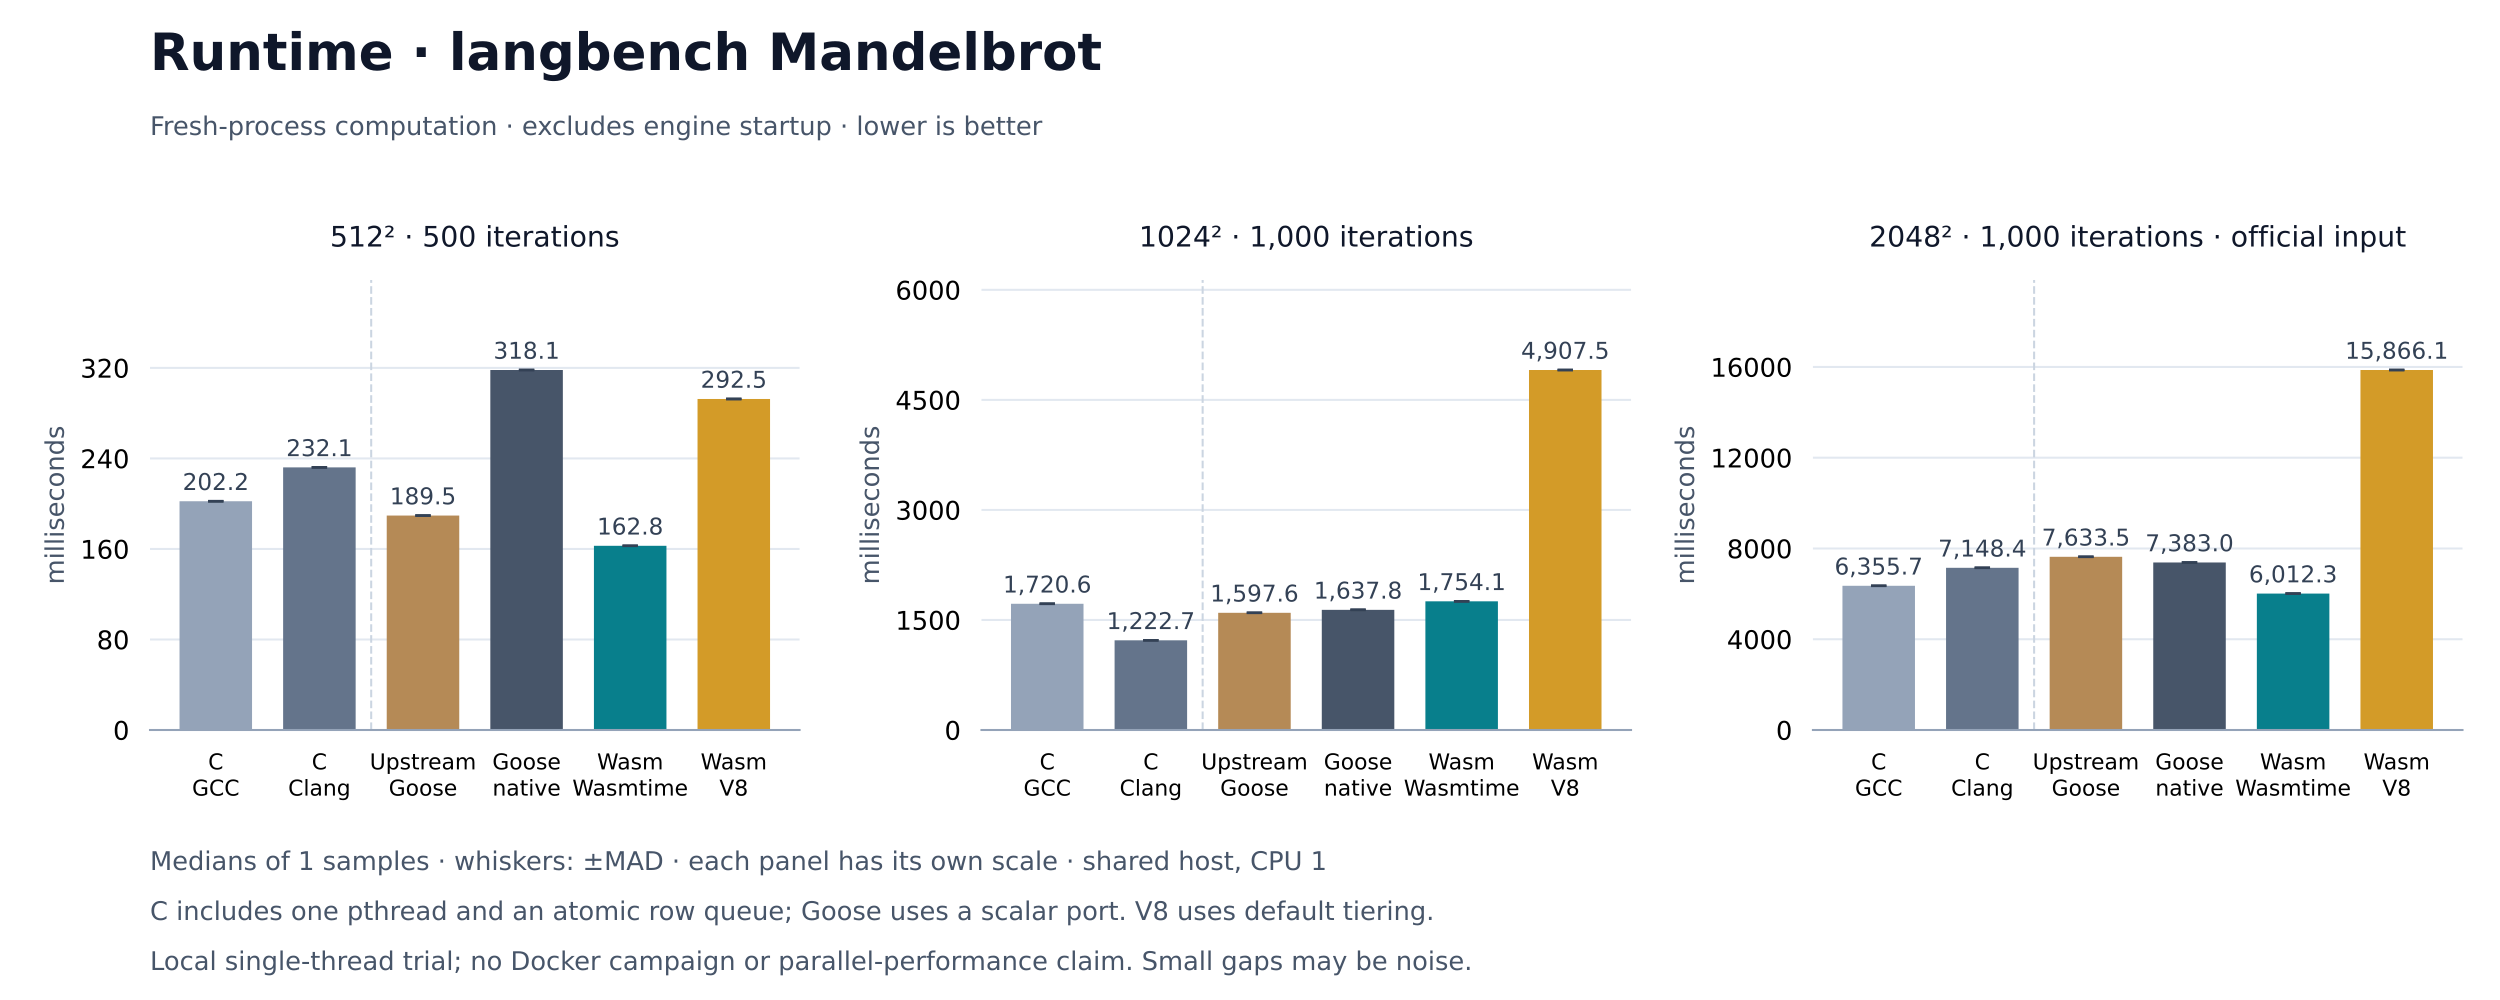
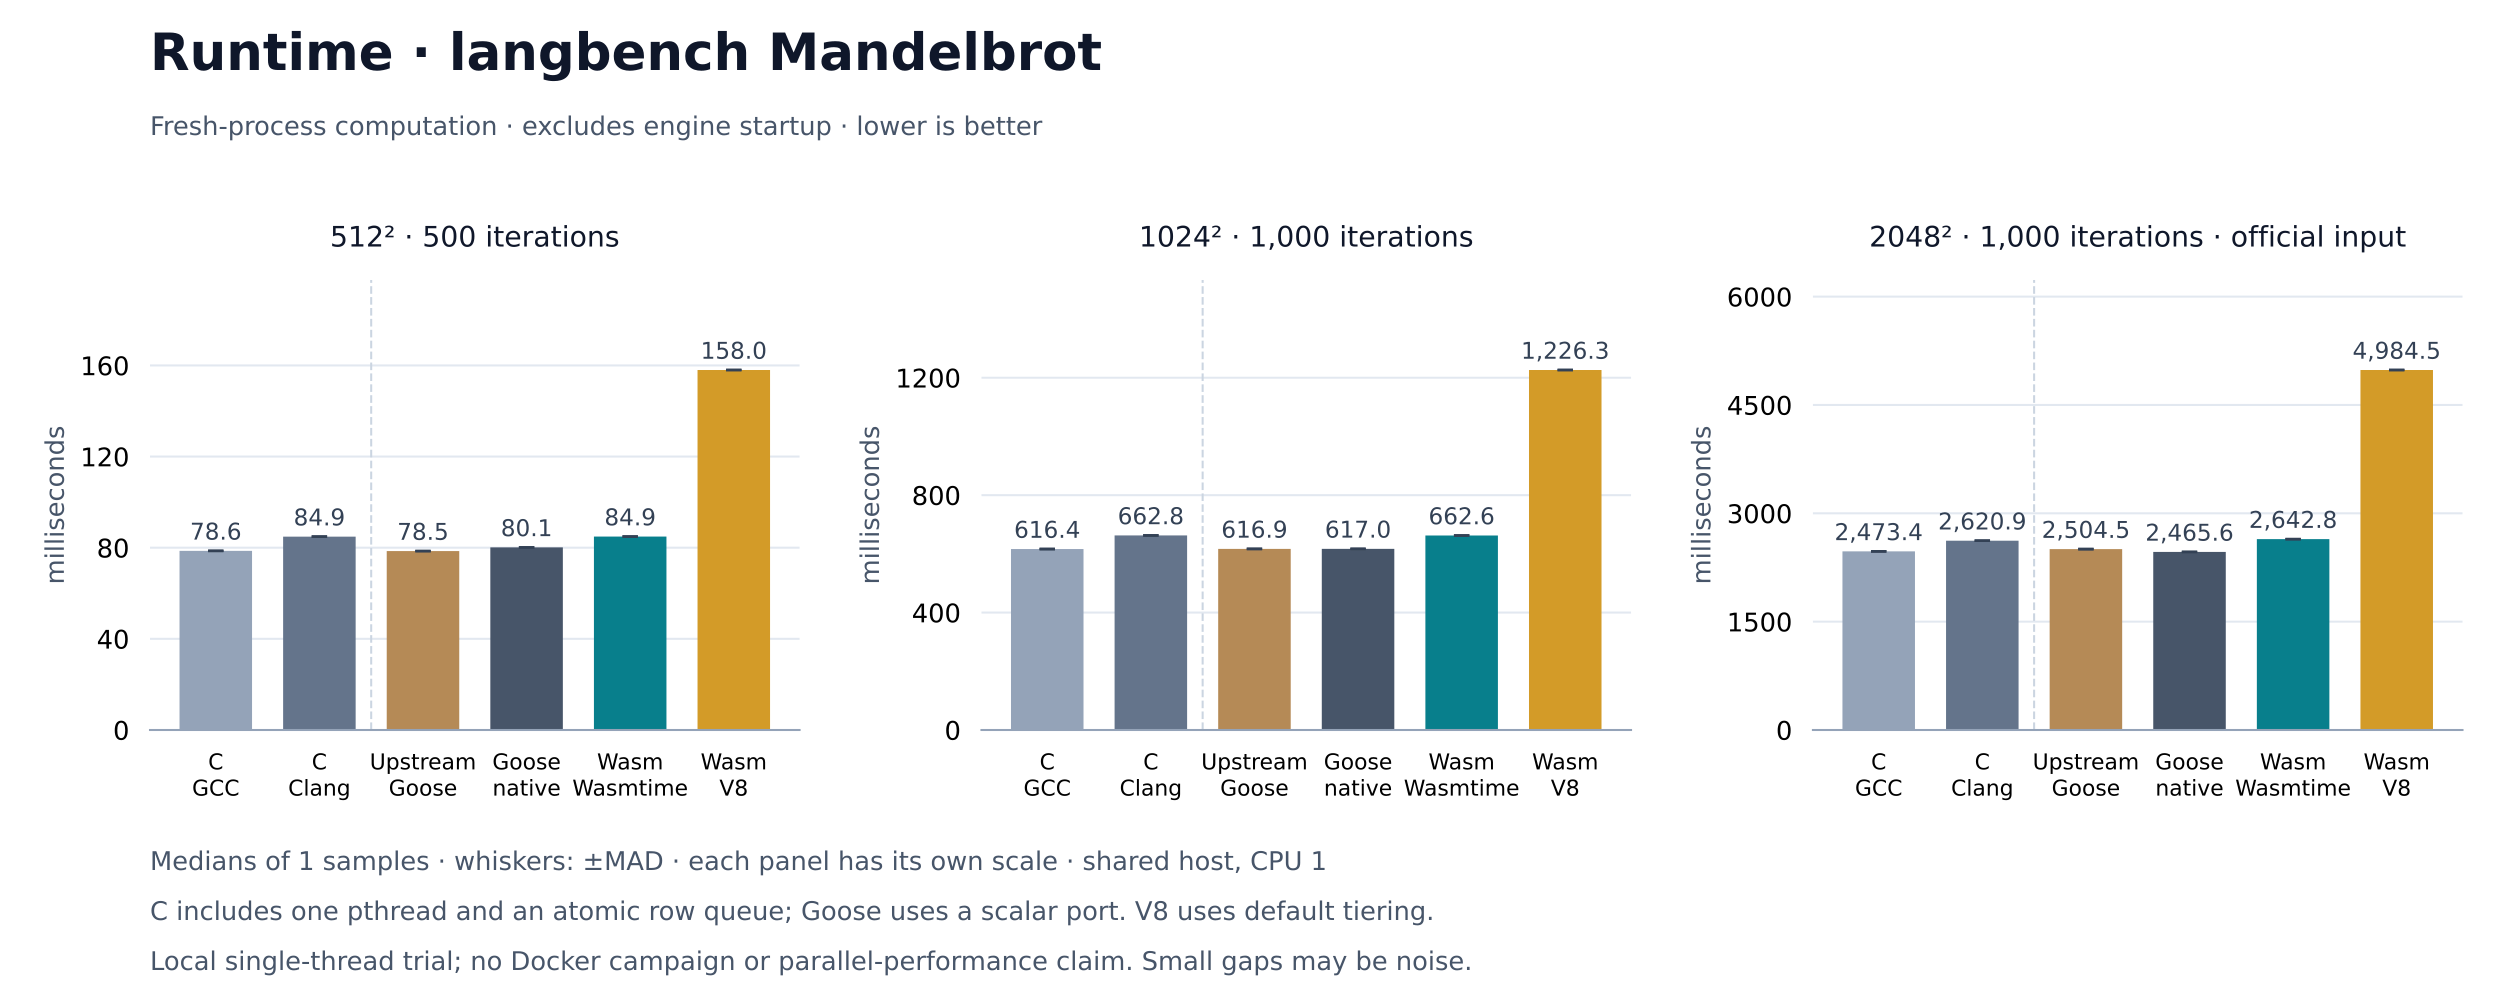
<svg xmlns="http://www.w3.org/2000/svg" xmlns:xlink="http://www.w3.org/1999/xlink" width="972pt" height="388.8pt" viewBox="0 0 972 388.8" version="1.1">
  <defs>
    <style type="text/css">*{stroke-linejoin: round; stroke-linecap: butt}</style>
  </defs>
  <g id="figure_1">
    <g id="patch_1">
      <path d="M 0 388.8 L 972 388.8 L 972 0 L 0 0 z " style="fill: #ffffff" />
    </g>
    <g id="axes_1">
      <g id="patch_2">
        <path d="M 58.32 283.824 L 310.876 283.824 L 310.876 108.864 L 58.32 108.864 z " style="fill: #ffffff" />
      </g>
      <g id="matplotlib.axis_1">
        <g id="xtick_1">
          <g id="line2d_1" />
          <g id="text_1">
            <text style="font-size: 8.5px; font-family: 'DejaVu Sans'" transform="translate(80.93016 299.1328)">C</text>
            <text style="font-size: 8.5px; font-family: 'DejaVu Sans'" transform="translate(74.66938 309.3345)">GCC</text>
          </g>
        </g>
        <g id="xtick_2">
          <g id="line2d_2" />
          <g id="text_2">
            <text style="font-size: 8.5px; font-family: 'DejaVu Sans'" transform="translate(121.2103 299.1328)">C</text>
            <text style="font-size: 8.5px; font-family: 'DejaVu Sans'" transform="translate(112.0336 309.3352)">Clang</text>
          </g>
        </g>
        <g id="xtick_3">
          <g id="line2d_3" />
          <g id="text_3">
            <text style="font-size: 8.5px; font-family: 'DejaVu Sans'" transform="translate(143.7566 299.1328)">Upstream</text>
            <text style="font-size: 8.5px; font-family: 'DejaVu Sans'" transform="translate(151.135 309.3345)">Goose</text>
          </g>
        </g>
        <g id="xtick_4">
          <g id="line2d_4" />
          <g id="text_4">
            <text style="font-size: 8.5px; font-family: 'DejaVu Sans'" transform="translate(191.4151 299.1328)">Goose</text>
            <text style="font-size: 8.5px; font-family: 'DejaVu Sans'" transform="translate(191.4629 309.3352)">native</text>
          </g>
        </g>
        <g id="xtick_5">
          <g id="line2d_5" />
          <g id="text_5">
            <text style="font-size: 8.5px; font-family: 'DejaVu Sans'" transform="translate(232.1294 299.1328)">Wasm</text>
            <text style="font-size: 8.5px; font-family: 'DejaVu Sans'" transform="translate(222.5278 309.3352)">Wasmtime</text>
          </g>
        </g>
        <g id="xtick_6">
          <g id="line2d_6" />
          <g id="text_6">
            <text style="font-size: 8.5px; font-family: 'DejaVu Sans'" transform="translate(272.4095 299.1328)">Wasm</text>
            <text style="font-size: 8.5px; font-family: 'DejaVu Sans'" transform="translate(279.687 309.3345)">V8</text>
          </g>
        </g>
      </g>
      <g id="matplotlib.axis_2">
        <g id="ytick_1">
          <g id="line2d_7">
            <path d="M 58.32 283.824 L 310.876 283.824 " clip-path="url(#peeb7ffb147)" style="fill: none; stroke: #e2e8f0; stroke-width: 0.8; stroke-linecap: square" />
          </g>
          <g id="line2d_8" />
          <g id="text_7">
            <text style="font-size: 10px; font-family: 'DejaVu Sans'; text-anchor: end" x="50.32" y="287.623" transform="rotate(-0 50.32 287.6228)">0</text>
          </g>
        </g>
        <g id="ytick_2">
          <g id="line2d_9">
-             <path d="M 58.32 248.627 L 310.876 248.627 " clip-path="url(#peeb7ffb147)" style="fill: none; stroke: #e2e8f0; stroke-width: 0.8; stroke-linecap: square" />
+             <path d="M 58.32 248.388 L 310.876 248.388 " clip-path="url(#peeb7ffb147)" style="fill: none; stroke: #e2e8f0; stroke-width: 0.8; stroke-linecap: square" />
          </g>
          <g id="line2d_10" />
          <g id="text_8">
-             <text style="font-size: 10px; font-family: 'DejaVu Sans'; text-anchor: end" x="50.32" y="252.426" transform="rotate(-0 50.32 252.4258)">80</text>
+             <text style="font-size: 10px; font-family: 'DejaVu Sans'; text-anchor: end" x="50.32" y="252.187" transform="rotate(-0 50.32 252.1868)">40</text>
          </g>
        </g>
        <g id="ytick_3">
          <g id="line2d_11">
-             <path d="M 58.32 213.43 L 310.876 213.43 " clip-path="url(#peeb7ffb147)" style="fill: none; stroke: #e2e8f0; stroke-width: 0.8; stroke-linecap: square" />
+             <path d="M 58.32 212.952 L 310.876 212.952 " clip-path="url(#peeb7ffb147)" style="fill: none; stroke: #e2e8f0; stroke-width: 0.8; stroke-linecap: square" />
          </g>
          <g id="line2d_12" />
          <g id="text_9">
-             <text style="font-size: 10px; font-family: 'DejaVu Sans'; text-anchor: end" x="50.32" y="217.229" transform="rotate(-0 50.32 217.2288)">160</text>
+             <text style="font-size: 10px; font-family: 'DejaVu Sans'; text-anchor: end" x="50.32" y="216.751" transform="rotate(-0 50.32 216.7508)">80</text>
          </g>
        </g>
        <g id="ytick_4">
          <g id="line2d_13">
-             <path d="M 58.32 178.233 L 310.876 178.233 " clip-path="url(#peeb7ffb147)" style="fill: none; stroke: #e2e8f0; stroke-width: 0.8; stroke-linecap: square" />
+             <path d="M 58.32 177.516 L 310.876 177.516 " clip-path="url(#peeb7ffb147)" style="fill: none; stroke: #e2e8f0; stroke-width: 0.8; stroke-linecap: square" />
          </g>
          <g id="line2d_14" />
          <g id="text_10">
-             <text style="font-size: 10px; font-family: 'DejaVu Sans'; text-anchor: end" x="50.32" y="182.032" transform="rotate(-0 50.32 182.0317)">240</text>
+             <text style="font-size: 10px; font-family: 'DejaVu Sans'; text-anchor: end" x="50.32" y="181.315" transform="rotate(-0 50.32 181.3148)">120</text>
          </g>
        </g>
        <g id="ytick_5">
          <g id="line2d_15">
-             <path d="M 58.32 143.036 L 310.876 143.036 " clip-path="url(#peeb7ffb147)" style="fill: none; stroke: #e2e8f0; stroke-width: 0.8; stroke-linecap: square" />
+             <path d="M 58.32 142.08 L 310.876 142.08 " clip-path="url(#peeb7ffb147)" style="fill: none; stroke: #e2e8f0; stroke-width: 0.8; stroke-linecap: square" />
          </g>
          <g id="line2d_16" />
          <g id="text_11">
-             <text style="font-size: 10px; font-family: 'DejaVu Sans'; text-anchor: end" x="50.32" y="146.835" transform="rotate(-0 50.32 146.8347)">320</text>
+             <text style="font-size: 10px; font-family: 'DejaVu Sans'; text-anchor: end" x="50.32" y="145.879" transform="rotate(-0 50.32 145.8788)">160</text>
          </g>
        </g>
        <g id="text_12">
          <text style="font-size: 10px; font-family: 'DejaVu Sans'; text-anchor: middle; fill: #475569" x="24.83" y="196.344" transform="rotate(-90 24.83016 196.344)">milliseconds</text>
        </g>
      </g>
      <g id="patch_3">
-         <path d="M 69.8 283.824 L 97.996 283.824 L 97.996 194.884 L 69.8 194.884 z " clip-path="url(#peeb7ffb147)" style="fill: #94a3b8" />
+         <path d="M 69.8 283.824 L 97.996 283.824 L 97.996 214.177 L 69.8 214.177 z " clip-path="url(#peeb7ffb147)" style="fill: #94a3b8" />
      </g>
      <g id="patch_4">
-         <path d="M 110.08 283.824 L 138.276 283.824 L 138.276 181.719 L 110.08 181.719 z " clip-path="url(#peeb7ffb147)" style="fill: #64748b" />
+         <path d="M 110.08 283.824 L 138.276 283.824 L 138.276 208.649 L 110.08 208.649 z " clip-path="url(#peeb7ffb147)" style="fill: #64748b" />
      </g>
      <g id="patch_5">
-         <path d="M 150.36 283.824 L 178.556 283.824 L 178.556 200.446 L 150.36 200.446 z " clip-path="url(#peeb7ffb147)" style="fill: #b58a56" />
+         <path d="M 150.36 283.824 L 178.556 283.824 L 178.556 214.256 L 150.36 214.256 z " clip-path="url(#peeb7ffb147)" style="fill: #b58a56" />
      </g>
      <g id="patch_6">
-         <path d="M 190.64 283.824 L 218.836 283.824 L 218.836 143.856 L 190.64 143.856 z " clip-path="url(#peeb7ffb147)" style="fill: #475569" />
+         <path d="M 190.64 283.824 L 218.836 283.824 L 218.836 212.824 L 190.64 212.824 z " clip-path="url(#peeb7ffb147)" style="fill: #475569" />
      </g>
      <g id="patch_7">
-         <path d="M 230.92 283.824 L 259.116 283.824 L 259.116 212.208 L 230.92 212.208 z " clip-path="url(#peeb7ffb147)" style="fill: #087f8c" />
+         <path d="M 230.92 283.824 L 259.116 283.824 L 259.116 208.617 L 230.92 208.617 z " clip-path="url(#peeb7ffb147)" style="fill: #087f8c" />
      </g>
      <g id="patch_8">
-         <path d="M 271.2 283.824 L 299.396 283.824 L 299.396 155.123 L 271.2 155.123 z " clip-path="url(#peeb7ffb147)" style="fill: #d39b28" />
+         <path d="M 271.2 283.824 L 299.396 283.824 L 299.396 143.856 L 271.2 143.856 z " clip-path="url(#peeb7ffb147)" style="fill: #d39b28" />
      </g>
      <g id="LineCollection_1">
-         <path d="M 83.898 194.884 L 83.898 194.884 " clip-path="url(#peeb7ffb147)" style="fill: none; stroke: #334155; stroke-width: 0.8" />
-         <path d="M 124.178 181.719 L 124.178 181.719 " clip-path="url(#peeb7ffb147)" style="fill: none; stroke: #334155; stroke-width: 0.8" />
-         <path d="M 164.458 200.446 L 164.458 200.446 " clip-path="url(#peeb7ffb147)" style="fill: none; stroke: #334155; stroke-width: 0.8" />
-         <path d="M 204.738 143.856 L 204.738 143.856 " clip-path="url(#peeb7ffb147)" style="fill: none; stroke: #334155; stroke-width: 0.8" />
-         <path d="M 245.018 212.208 L 245.018 212.208 " clip-path="url(#peeb7ffb147)" style="fill: none; stroke: #334155; stroke-width: 0.8" />
-         <path d="M 285.298 155.123 L 285.298 155.123 " clip-path="url(#peeb7ffb147)" style="fill: none; stroke: #334155; stroke-width: 0.8" />
+         <path d="M 83.898 214.177 L 83.898 214.177 " clip-path="url(#peeb7ffb147)" style="fill: none; stroke: #334155; stroke-width: 0.8" />
+         <path d="M 124.178 208.649 L 124.178 208.649 " clip-path="url(#peeb7ffb147)" style="fill: none; stroke: #334155; stroke-width: 0.8" />
+         <path d="M 164.458 214.256 L 164.458 214.256 " clip-path="url(#peeb7ffb147)" style="fill: none; stroke: #334155; stroke-width: 0.8" />
+         <path d="M 204.738 212.824 L 204.738 212.824 " clip-path="url(#peeb7ffb147)" style="fill: none; stroke: #334155; stroke-width: 0.8" />
+         <path d="M 245.018 208.617 L 245.018 208.617 " clip-path="url(#peeb7ffb147)" style="fill: none; stroke: #334155; stroke-width: 0.8" />
+         <path d="M 285.298 143.856 L 285.298 143.856 " clip-path="url(#peeb7ffb147)" style="fill: none; stroke: #334155; stroke-width: 0.8" />
      </g>
      <g id="line2d_17">
        <defs>
          <path id="md6abe20cdd" d="M 3 0 L -3 -0 " style="stroke: #334155" />
        </defs>
        <g clip-path="url(#peeb7ffb147)">
-           <use xlink:href="#md6abe20cdd" x="83.898" y="194.884" style="fill: #1f77b4; stroke: #334155" />
-           <use xlink:href="#md6abe20cdd" x="124.178" y="181.719" style="fill: #1f77b4; stroke: #334155" />
-           <use xlink:href="#md6abe20cdd" x="164.458" y="200.446" style="fill: #1f77b4; stroke: #334155" />
-           <use xlink:href="#md6abe20cdd" x="204.738" y="143.856" style="fill: #1f77b4; stroke: #334155" />
-           <use xlink:href="#md6abe20cdd" x="245.018" y="212.208" style="fill: #1f77b4; stroke: #334155" />
-           <use xlink:href="#md6abe20cdd" x="285.298" y="155.123" style="fill: #1f77b4; stroke: #334155" />
+           <use xlink:href="#md6abe20cdd" x="83.898" y="214.177" style="fill: #1f77b4; stroke: #334155" />
+           <use xlink:href="#md6abe20cdd" x="124.178" y="208.649" style="fill: #1f77b4; stroke: #334155" />
+           <use xlink:href="#md6abe20cdd" x="164.458" y="214.256" style="fill: #1f77b4; stroke: #334155" />
+           <use xlink:href="#md6abe20cdd" x="204.738" y="212.824" style="fill: #1f77b4; stroke: #334155" />
+           <use xlink:href="#md6abe20cdd" x="245.018" y="208.617" style="fill: #1f77b4; stroke: #334155" />
+           <use xlink:href="#md6abe20cdd" x="285.298" y="143.856" style="fill: #1f77b4; stroke: #334155" />
        </g>
      </g>
      <g id="line2d_18">
        <g clip-path="url(#peeb7ffb147)">
-           <use xlink:href="#md6abe20cdd" x="83.898" y="194.884" style="fill: #1f77b4; stroke: #334155" />
-           <use xlink:href="#md6abe20cdd" x="124.178" y="181.719" style="fill: #1f77b4; stroke: #334155" />
-           <use xlink:href="#md6abe20cdd" x="164.458" y="200.446" style="fill: #1f77b4; stroke: #334155" />
-           <use xlink:href="#md6abe20cdd" x="204.738" y="143.856" style="fill: #1f77b4; stroke: #334155" />
-           <use xlink:href="#md6abe20cdd" x="245.018" y="212.208" style="fill: #1f77b4; stroke: #334155" />
-           <use xlink:href="#md6abe20cdd" x="285.298" y="155.123" style="fill: #1f77b4; stroke: #334155" />
+           <use xlink:href="#md6abe20cdd" x="83.898" y="214.177" style="fill: #1f77b4; stroke: #334155" />
+           <use xlink:href="#md6abe20cdd" x="124.178" y="208.649" style="fill: #1f77b4; stroke: #334155" />
+           <use xlink:href="#md6abe20cdd" x="164.458" y="214.256" style="fill: #1f77b4; stroke: #334155" />
+           <use xlink:href="#md6abe20cdd" x="204.738" y="212.824" style="fill: #1f77b4; stroke: #334155" />
+           <use xlink:href="#md6abe20cdd" x="245.018" y="208.617" style="fill: #1f77b4; stroke: #334155" />
+           <use xlink:href="#md6abe20cdd" x="285.298" y="143.856" style="fill: #1f77b4; stroke: #334155" />
        </g>
      </g>
      <g id="line2d_19">
        <path d="M 144.318 283.824 L 144.318 108.864 " clip-path="url(#peeb7ffb147)" style="fill: none; stroke-dasharray: 2.96,1.28; stroke-dashoffset: 0; stroke: #cbd5e1; stroke-width: 0.8" />
      </g>
      <g id="patch_9">
        <path d="M 58.32 283.824 L 310.876 283.824 " style="fill: none; stroke: #94a3b8; stroke-width: 0.8; stroke-linejoin: miter; stroke-linecap: square" />
      </g>
      <g id="text_13">
-         <text style="font-size: 9px; font-family: 'DejaVu Sans'; text-anchor: middle; fill: #334155" x="83.898" y="190.51" transform="rotate(-0 83.89786 190.5098)">202.2</text>
+         <text style="font-size: 9px; font-family: 'DejaVu Sans'; text-anchor: middle; fill: #334155" x="83.898" y="209.803" transform="rotate(-0 83.89786 209.8035)">78.6</text>
      </g>
      <g id="text_14">
-         <text style="font-size: 9px; font-family: 'DejaVu Sans'; text-anchor: middle; fill: #334155" x="124.178" y="177.345" transform="rotate(-0 124.178 177.3449)">232.1</text>
+         <text style="font-size: 9px; font-family: 'DejaVu Sans'; text-anchor: middle; fill: #334155" x="124.178" y="204.275" transform="rotate(-0 124.178 204.2751)">84.9</text>
      </g>
      <g id="text_15">
-         <text style="font-size: 9px; font-family: 'DejaVu Sans'; text-anchor: middle; fill: #334155" x="164.458" y="196.072" transform="rotate(-0 164.458 196.0716)">189.5</text>
+         <text style="font-size: 9px; font-family: 'DejaVu Sans'; text-anchor: middle; fill: #334155" x="164.458" y="209.882" transform="rotate(-0 164.458 209.8824)">78.5</text>
      </g>
      <g id="text_16">
-         <text style="font-size: 9px; font-family: 'DejaVu Sans'; text-anchor: middle; fill: #334155" x="204.738" y="139.482" transform="rotate(-0 204.7381 139.482)">318.1</text>
+         <text style="font-size: 9px; font-family: 'DejaVu Sans'; text-anchor: middle; fill: #334155" x="204.738" y="208.45" transform="rotate(-0 204.7381 208.4503)">80.1</text>
      </g>
      <g id="text_17">
-         <text style="font-size: 9px; font-family: 'DejaVu Sans'; text-anchor: middle; fill: #334155" x="245.018" y="207.834" transform="rotate(-0 245.0182 207.8339)">162.8</text>
+         <text style="font-size: 9px; font-family: 'DejaVu Sans'; text-anchor: middle; fill: #334155" x="245.018" y="204.243" transform="rotate(-0 245.0182 204.2432)">84.9</text>
      </g>
      <g id="text_18">
-         <text style="font-size: 9px; font-family: 'DejaVu Sans'; text-anchor: middle; fill: #334155" x="285.298" y="150.749" transform="rotate(-0 285.2983 150.7494)">292.5</text>
+         <text style="font-size: 9px; font-family: 'DejaVu Sans'; text-anchor: middle; fill: #334155" x="285.298" y="139.482" transform="rotate(-0 285.2983 139.482)">158.0</text>
      </g>
      <g id="text_19">
        <text style="font-size: 11px; font-family: 'DejaVu Sans'; text-anchor: middle; fill: #0f172a" x="184.598" y="95.864" transform="rotate(-0 184.5981 95.864)">512² · 500 iterations</text>
      </g>
    </g>
    <g id="axes_2">
      <g id="patch_10">
        <path d="M 381.592 283.824 L 634.148 283.824 L 634.148 108.864 L 381.592 108.864 z " style="fill: #ffffff" />
      </g>
      <g id="matplotlib.axis_3">
        <g id="xtick_7">
          <g id="line2d_20" />
          <g id="text_20">
            <text style="font-size: 8.5px; font-family: 'DejaVu Sans'" transform="translate(404.2021 299.1328)">C</text>
            <text style="font-size: 8.5px; font-family: 'DejaVu Sans'" transform="translate(397.9413 309.3345)">GCC</text>
          </g>
        </g>
        <g id="xtick_8">
          <g id="line2d_21" />
          <g id="text_21">
            <text style="font-size: 8.5px; font-family: 'DejaVu Sans'" transform="translate(444.4822 299.1328)">C</text>
            <text style="font-size: 8.5px; font-family: 'DejaVu Sans'" transform="translate(435.3055 309.3352)">Clang</text>
          </g>
        </g>
        <g id="xtick_9">
          <g id="line2d_22" />
          <g id="text_22">
            <text style="font-size: 8.5px; font-family: 'DejaVu Sans'" transform="translate(467.0285 299.1328)">Upstream</text>
            <text style="font-size: 8.5px; font-family: 'DejaVu Sans'" transform="translate(474.4069 309.3345)">Goose</text>
          </g>
        </g>
        <g id="xtick_10">
          <g id="line2d_23" />
          <g id="text_23">
            <text style="font-size: 8.5px; font-family: 'DejaVu Sans'" transform="translate(514.687 299.1328)">Goose</text>
            <text style="font-size: 8.5px; font-family: 'DejaVu Sans'" transform="translate(514.7348 309.3352)">native</text>
          </g>
        </g>
        <g id="xtick_11">
          <g id="line2d_24" />
          <g id="text_24">
            <text style="font-size: 8.5px; font-family: 'DejaVu Sans'" transform="translate(555.4013 299.1328)">Wasm</text>
            <text style="font-size: 8.5px; font-family: 'DejaVu Sans'" transform="translate(545.7997 309.3352)">Wasmtime</text>
          </g>
        </g>
        <g id="xtick_12">
          <g id="line2d_25" />
          <g id="text_25">
            <text style="font-size: 8.5px; font-family: 'DejaVu Sans'" transform="translate(595.6814 299.1328)">Wasm</text>
            <text style="font-size: 8.5px; font-family: 'DejaVu Sans'" transform="translate(602.9589 309.3345)">V8</text>
          </g>
        </g>
      </g>
      <g id="matplotlib.axis_4">
        <g id="ytick_6">
          <g id="line2d_26">
            <path d="M 381.592 283.824 L 634.148 283.824 " clip-path="url(#p2e645117cb)" style="fill: none; stroke: #e2e8f0; stroke-width: 0.8; stroke-linecap: square" />
          </g>
          <g id="line2d_27" />
          <g id="text_26">
            <text style="font-size: 10px; font-family: 'DejaVu Sans'; text-anchor: end" x="373.592" y="287.623" transform="rotate(-0 373.5919 287.6228)">0</text>
          </g>
        </g>
        <g id="ytick_7">
          <g id="line2d_28">
-             <path d="M 381.592 241.042 L 634.148 241.042 " clip-path="url(#p2e645117cb)" style="fill: none; stroke: #e2e8f0; stroke-width: 0.8; stroke-linecap: square" />
+             <path d="M 381.592 238.17 L 634.148 238.17 " clip-path="url(#p2e645117cb)" style="fill: none; stroke: #e2e8f0; stroke-width: 0.8; stroke-linecap: square" />
          </g>
          <g id="line2d_29" />
          <g id="text_27">
-             <text style="font-size: 10px; font-family: 'DejaVu Sans'; text-anchor: end" x="373.592" y="244.841" transform="rotate(-0 373.5919 244.8409)">1500</text>
+             <text style="font-size: 10px; font-family: 'DejaVu Sans'; text-anchor: end" x="373.592" y="241.969" transform="rotate(-0 373.5919 241.969)">400</text>
          </g>
        </g>
        <g id="ytick_8">
          <g id="line2d_30">
-             <path d="M 381.592 198.26 L 634.148 198.26 " clip-path="url(#p2e645117cb)" style="fill: none; stroke: #e2e8f0; stroke-width: 0.8; stroke-linecap: square" />
+             <path d="M 381.592 192.516 L 634.148 192.516 " clip-path="url(#p2e645117cb)" style="fill: none; stroke: #e2e8f0; stroke-width: 0.8; stroke-linecap: square" />
          </g>
          <g id="line2d_31" />
          <g id="text_28">
-             <text style="font-size: 10px; font-family: 'DejaVu Sans'; text-anchor: end" x="373.592" y="202.059" transform="rotate(-0 373.5919 202.059)">3000</text>
+             <text style="font-size: 10px; font-family: 'DejaVu Sans'; text-anchor: end" x="373.592" y="196.315" transform="rotate(-0 373.5919 196.3151)">800</text>
          </g>
        </g>
        <g id="ytick_9">
          <g id="line2d_32">
-             <path d="M 381.592 155.478 L 634.148 155.478 " clip-path="url(#p2e645117cb)" style="fill: none; stroke: #e2e8f0; stroke-width: 0.8; stroke-linecap: square" />
+             <path d="M 381.592 146.862 L 634.148 146.862 " clip-path="url(#p2e645117cb)" style="fill: none; stroke: #e2e8f0; stroke-width: 0.8; stroke-linecap: square" />
          </g>
          <g id="line2d_33" />
          <g id="text_29">
-             <text style="font-size: 10px; font-family: 'DejaVu Sans'; text-anchor: end" x="373.592" y="159.277" transform="rotate(-0 373.5919 159.2771)">4500</text>
-           </g>
-         </g>
-         <g id="ytick_10">
-           <g id="line2d_34">
-             <path d="M 381.592 112.696 L 634.148 112.696 " clip-path="url(#p2e645117cb)" style="fill: none; stroke: #e2e8f0; stroke-width: 0.8; stroke-linecap: square" />
-           </g>
-           <g id="line2d_35" />
-           <g id="text_30">
-             <text style="font-size: 10px; font-family: 'DejaVu Sans'; text-anchor: end" x="373.592" y="116.495" transform="rotate(-0 373.5919 116.4952)">6000</text>
-           </g>
-         </g>
-         <g id="text_31">
+             <text style="font-size: 10px; font-family: 'DejaVu Sans'; text-anchor: end" x="373.592" y="150.661" transform="rotate(-0 373.5919 150.6612)">1200</text>
+           </g>
+         </g>
+         <g id="text_30">
          <text style="font-size: 10px; font-family: 'DejaVu Sans'; text-anchor: middle; fill: #475569" x="341.74" y="196.344" transform="rotate(-90 341.7396 196.344)">milliseconds</text>
        </g>
      </g>
      <g id="patch_11">
-         <path d="M 393.072 283.824 L 421.268 283.824 L 421.268 234.75 L 393.072 234.75 z " clip-path="url(#p2e645117cb)" style="fill: #94a3b8" />
+         <path d="M 393.072 283.824 L 421.268 283.824 L 421.268 213.467 L 393.072 213.467 z " clip-path="url(#p2e645117cb)" style="fill: #94a3b8" />
      </g>
      <g id="patch_12">
-         <path d="M 433.352 283.824 L 461.548 283.824 L 461.548 248.952 L 433.352 248.952 z " clip-path="url(#p2e645117cb)" style="fill: #64748b" />
+         <path d="M 433.352 283.824 L 461.548 283.824 L 461.548 208.174 L 433.352 208.174 z " clip-path="url(#p2e645117cb)" style="fill: #64748b" />
      </g>
      <g id="patch_13">
-         <path d="M 473.632 283.824 L 501.828 283.824 L 501.828 238.259 L 473.632 238.259 z " clip-path="url(#p2e645117cb)" style="fill: #b58a56" />
+         <path d="M 473.632 283.824 L 501.828 283.824 L 501.828 213.412 L 473.632 213.412 z " clip-path="url(#p2e645117cb)" style="fill: #b58a56" />
      </g>
      <g id="patch_14">
-         <path d="M 513.912 283.824 L 542.108 283.824 L 542.108 237.111 L 513.912 237.111 z " clip-path="url(#p2e645117cb)" style="fill: #475569" />
+         <path d="M 513.912 283.824 L 542.108 283.824 L 542.108 213.397 L 513.912 213.397 z " clip-path="url(#p2e645117cb)" style="fill: #475569" />
      </g>
      <g id="patch_15">
-         <path d="M 554.192 283.824 L 582.388 283.824 L 582.388 233.794 L 554.192 233.794 z " clip-path="url(#p2e645117cb)" style="fill: #087f8c" />
+         <path d="M 554.192 283.824 L 582.388 283.824 L 582.388 208.203 L 554.192 208.203 z " clip-path="url(#p2e645117cb)" style="fill: #087f8c" />
      </g>
      <g id="patch_16">
        <path d="M 594.472 283.824 L 622.668 283.824 L 622.668 143.856 L 594.472 143.856 z " clip-path="url(#p2e645117cb)" style="fill: #d39b28" />
      </g>
      <g id="LineCollection_2">
-         <path d="M 407.17 234.75 L 407.17 234.75 " clip-path="url(#p2e645117cb)" style="fill: none; stroke: #334155; stroke-width: 0.8" />
-         <path d="M 447.45 248.952 L 447.45 248.952 " clip-path="url(#p2e645117cb)" style="fill: none; stroke: #334155; stroke-width: 0.8" />
-         <path d="M 487.73 238.259 L 487.73 238.259 " clip-path="url(#p2e645117cb)" style="fill: none; stroke: #334155; stroke-width: 0.8" />
-         <path d="M 528.01 237.111 L 528.01 237.111 " clip-path="url(#p2e645117cb)" style="fill: none; stroke: #334155; stroke-width: 0.8" />
-         <path d="M 568.29 233.794 L 568.29 233.794 " clip-path="url(#p2e645117cb)" style="fill: none; stroke: #334155; stroke-width: 0.8" />
+         <path d="M 407.17 213.467 L 407.17 213.467 " clip-path="url(#p2e645117cb)" style="fill: none; stroke: #334155; stroke-width: 0.8" />
+         <path d="M 447.45 208.174 L 447.45 208.174 " clip-path="url(#p2e645117cb)" style="fill: none; stroke: #334155; stroke-width: 0.8" />
+         <path d="M 487.73 213.412 L 487.73 213.412 " clip-path="url(#p2e645117cb)" style="fill: none; stroke: #334155; stroke-width: 0.8" />
+         <path d="M 528.01 213.397 L 528.01 213.397 " clip-path="url(#p2e645117cb)" style="fill: none; stroke: #334155; stroke-width: 0.8" />
+         <path d="M 568.29 208.203 L 568.29 208.203 " clip-path="url(#p2e645117cb)" style="fill: none; stroke: #334155; stroke-width: 0.8" />
        <path d="M 608.57 143.856 L 608.57 143.856 " clip-path="url(#p2e645117cb)" style="fill: none; stroke: #334155; stroke-width: 0.8" />
      </g>
+       <g id="line2d_34">
+         <g clip-path="url(#p2e645117cb)">
+           <use xlink:href="#md6abe20cdd" x="407.17" y="213.467" style="fill: #1f77b4; stroke: #334155" />
+           <use xlink:href="#md6abe20cdd" x="447.45" y="208.174" style="fill: #1f77b4; stroke: #334155" />
+           <use xlink:href="#md6abe20cdd" x="487.73" y="213.412" style="fill: #1f77b4; stroke: #334155" />
+           <use xlink:href="#md6abe20cdd" x="528.01" y="213.397" style="fill: #1f77b4; stroke: #334155" />
+           <use xlink:href="#md6abe20cdd" x="568.29" y="208.203" style="fill: #1f77b4; stroke: #334155" />
+           <use xlink:href="#md6abe20cdd" x="608.57" y="143.856" style="fill: #1f77b4; stroke: #334155" />
+         </g>
+       </g>
+       <g id="line2d_35">
+         <g clip-path="url(#p2e645117cb)">
+           <use xlink:href="#md6abe20cdd" x="407.17" y="213.467" style="fill: #1f77b4; stroke: #334155" />
+           <use xlink:href="#md6abe20cdd" x="447.45" y="208.174" style="fill: #1f77b4; stroke: #334155" />
+           <use xlink:href="#md6abe20cdd" x="487.73" y="213.412" style="fill: #1f77b4; stroke: #334155" />
+           <use xlink:href="#md6abe20cdd" x="528.01" y="213.397" style="fill: #1f77b4; stroke: #334155" />
+           <use xlink:href="#md6abe20cdd" x="568.29" y="208.203" style="fill: #1f77b4; stroke: #334155" />
+           <use xlink:href="#md6abe20cdd" x="608.57" y="143.856" style="fill: #1f77b4; stroke: #334155" />
+         </g>
+       </g>
      <g id="line2d_36">
-         <g clip-path="url(#p2e645117cb)">
-           <use xlink:href="#md6abe20cdd" x="407.17" y="234.75" style="fill: #1f77b4; stroke: #334155" />
-           <use xlink:href="#md6abe20cdd" x="447.45" y="248.952" style="fill: #1f77b4; stroke: #334155" />
-           <use xlink:href="#md6abe20cdd" x="487.73" y="238.259" style="fill: #1f77b4; stroke: #334155" />
-           <use xlink:href="#md6abe20cdd" x="528.01" y="237.111" style="fill: #1f77b4; stroke: #334155" />
-           <use xlink:href="#md6abe20cdd" x="568.29" y="233.794" style="fill: #1f77b4; stroke: #334155" />
-           <use xlink:href="#md6abe20cdd" x="608.57" y="143.856" style="fill: #1f77b4; stroke: #334155" />
-         </g>
-       </g>
-       <g id="line2d_37">
-         <g clip-path="url(#p2e645117cb)">
-           <use xlink:href="#md6abe20cdd" x="407.17" y="234.75" style="fill: #1f77b4; stroke: #334155" />
-           <use xlink:href="#md6abe20cdd" x="447.45" y="248.952" style="fill: #1f77b4; stroke: #334155" />
-           <use xlink:href="#md6abe20cdd" x="487.73" y="238.259" style="fill: #1f77b4; stroke: #334155" />
-           <use xlink:href="#md6abe20cdd" x="528.01" y="237.111" style="fill: #1f77b4; stroke: #334155" />
-           <use xlink:href="#md6abe20cdd" x="568.29" y="233.794" style="fill: #1f77b4; stroke: #334155" />
-           <use xlink:href="#md6abe20cdd" x="608.57" y="143.856" style="fill: #1f77b4; stroke: #334155" />
-         </g>
-       </g>
-       <g id="line2d_38">
        <path d="M 467.59 283.824 L 467.59 108.864 " clip-path="url(#p2e645117cb)" style="fill: none; stroke-dasharray: 2.96,1.28; stroke-dashoffset: 0; stroke: #cbd5e1; stroke-width: 0.8" />
      </g>
      <g id="patch_17">
        <path d="M 381.592 283.824 L 634.148 283.824 " style="fill: none; stroke: #94a3b8; stroke-width: 0.8; stroke-linejoin: miter; stroke-linecap: square" />
      </g>
+       <g id="text_31">
+         <text style="font-size: 9px; font-family: 'DejaVu Sans'; text-anchor: middle; fill: #334155" x="407.17" y="209.093" transform="rotate(-0 407.1698 209.0927)">616.4</text>
+       </g>
      <g id="text_32">
-         <text style="font-size: 9px; font-family: 'DejaVu Sans'; text-anchor: middle; fill: #334155" x="407.17" y="230.376" transform="rotate(-0 407.1698 230.3762)">1,720.6</text>
+         <text style="font-size: 9px; font-family: 'DejaVu Sans'; text-anchor: middle; fill: #334155" x="447.45" y="203.8" transform="rotate(-0 447.4499 203.7997)">662.8</text>
      </g>
      <g id="text_33">
-         <text style="font-size: 9px; font-family: 'DejaVu Sans'; text-anchor: middle; fill: #334155" x="447.45" y="244.578" transform="rotate(-0 447.4499 244.5777)">1,222.7</text>
+         <text style="font-size: 9px; font-family: 'DejaVu Sans'; text-anchor: middle; fill: #334155" x="487.73" y="209.038" transform="rotate(-0 487.73 209.0379)">616.9</text>
      </g>
      <g id="text_34">
-         <text style="font-size: 9px; font-family: 'DejaVu Sans'; text-anchor: middle; fill: #334155" x="487.73" y="233.885" transform="rotate(-0 487.73 233.8854)">1,597.6</text>
+         <text style="font-size: 9px; font-family: 'DejaVu Sans'; text-anchor: middle; fill: #334155" x="528.01" y="209.023" transform="rotate(-0 528.01 209.0234)">617.0</text>
      </g>
      <g id="text_35">
-         <text style="font-size: 9px; font-family: 'DejaVu Sans'; text-anchor: middle; fill: #334155" x="528.01" y="232.737" transform="rotate(-0 528.01 232.7366)">1,637.8</text>
+         <text style="font-size: 9px; font-family: 'DejaVu Sans'; text-anchor: middle; fill: #334155" x="568.29" y="203.829" transform="rotate(-0 568.2901 203.8287)">662.6</text>
      </g>
      <g id="text_36">
-         <text style="font-size: 9px; font-family: 'DejaVu Sans'; text-anchor: middle; fill: #334155" x="568.29" y="229.42" transform="rotate(-0 568.2901 229.4197)">1,754.1</text>
+         <text style="font-size: 9px; font-family: 'DejaVu Sans'; text-anchor: middle; fill: #334155" x="608.57" y="139.482" transform="rotate(-0 608.5702 139.482)">1,226.3</text>
      </g>
      <g id="text_37">
-         <text style="font-size: 9px; font-family: 'DejaVu Sans'; text-anchor: middle; fill: #334155" x="608.57" y="139.482" transform="rotate(-0 608.5702 139.482)">4,907.5</text>
-       </g>
-       <g id="text_38">
        <text style="font-size: 11px; font-family: 'DejaVu Sans'; text-anchor: middle; fill: #0f172a" x="507.87" y="95.864" transform="rotate(-0 507.87 95.864)">1024² · 1,000 iterations</text>
      </g>
    </g>
    <g id="axes_3">
      <g id="patch_18">
        <path d="M 704.864 283.824 L 957.42 283.824 L 957.42 108.864 L 704.864 108.864 z " style="fill: #ffffff" />
      </g>
      <g id="matplotlib.axis_5">
        <g id="xtick_13">
-           <g id="line2d_39" />
-           <g id="text_39">
+           <g id="line2d_37" />
+           <g id="text_38">
            <text style="font-size: 8.5px; font-family: 'DejaVu Sans'" transform="translate(727.474 299.1328)">C</text>
            <text style="font-size: 8.5px; font-family: 'DejaVu Sans'" transform="translate(721.2132 309.3345)">GCC</text>
          </g>
        </g>
        <g id="xtick_14">
-           <g id="line2d_40" />
-           <g id="text_40">
+           <g id="line2d_38" />
+           <g id="text_39">
            <text style="font-size: 8.5px; font-family: 'DejaVu Sans'" transform="translate(767.7541 299.1328)">C</text>
            <text style="font-size: 8.5px; font-family: 'DejaVu Sans'" transform="translate(758.5774 309.3352)">Clang</text>
          </g>
        </g>
        <g id="xtick_15">
-           <g id="line2d_41" />
-           <g id="text_41">
+           <g id="line2d_39" />
+           <g id="text_40">
            <text style="font-size: 8.5px; font-family: 'DejaVu Sans'" transform="translate(790.3004 299.1328)">Upstream</text>
            <text style="font-size: 8.5px; font-family: 'DejaVu Sans'" transform="translate(797.6788 309.3345)">Goose</text>
          </g>
        </g>
        <g id="xtick_16">
-           <g id="line2d_42" />
-           <g id="text_42">
+           <g id="line2d_40" />
+           <g id="text_41">
            <text style="font-size: 8.5px; font-family: 'DejaVu Sans'" transform="translate(837.9589 299.1328)">Goose</text>
            <text style="font-size: 8.5px; font-family: 'DejaVu Sans'" transform="translate(838.0067 309.3352)">native</text>
          </g>
        </g>
        <g id="xtick_17">
-           <g id="line2d_43" />
-           <g id="text_43">
+           <g id="line2d_41" />
+           <g id="text_42">
            <text style="font-size: 8.5px; font-family: 'DejaVu Sans'" transform="translate(878.6733 299.1328)">Wasm</text>
            <text style="font-size: 8.5px; font-family: 'DejaVu Sans'" transform="translate(869.0716 309.3352)">Wasmtime</text>
          </g>
        </g>
        <g id="xtick_18">
+           <g id="line2d_42" />
+           <g id="text_43">
+             <text style="font-size: 8.5px; font-family: 'DejaVu Sans'" transform="translate(918.9534 299.1328)">Wasm</text>
+             <text style="font-size: 8.5px; font-family: 'DejaVu Sans'" transform="translate(926.2308 309.3345)">V8</text>
+           </g>
+         </g>
+       </g>
+       <g id="matplotlib.axis_6">
+         <g id="ytick_10">
+           <g id="line2d_43">
+             <path d="M 704.864 283.824 L 957.42 283.824 " clip-path="url(#p51742652c3)" style="fill: none; stroke: #e2e8f0; stroke-width: 0.8; stroke-linecap: square" />
+           </g>
          <g id="line2d_44" />
          <g id="text_44">
-             <text style="font-size: 8.5px; font-family: 'DejaVu Sans'" transform="translate(918.9534 299.1328)">Wasm</text>
-             <text style="font-size: 8.5px; font-family: 'DejaVu Sans'" transform="translate(926.2308 309.3345)">V8</text>
-           </g>
-         </g>
-       </g>
-       <g id="matplotlib.axis_6">
+             <text style="font-size: 10px; font-family: 'DejaVu Sans'; text-anchor: end" x="696.864" y="287.623" transform="rotate(-0 696.8638 287.6228)">0</text>
+           </g>
+         </g>
        <g id="ytick_11">
          <g id="line2d_45">
-             <path d="M 704.864 283.824 L 957.42 283.824 " clip-path="url(#p51742652c3)" style="fill: none; stroke: #e2e8f0; stroke-width: 0.8; stroke-linecap: square" />
+             <path d="M 704.864 241.703 L 957.42 241.703 " clip-path="url(#p51742652c3)" style="fill: none; stroke: #e2e8f0; stroke-width: 0.8; stroke-linecap: square" />
          </g>
          <g id="line2d_46" />
          <g id="text_45">
-             <text style="font-size: 10px; font-family: 'DejaVu Sans'; text-anchor: end" x="696.864" y="287.623" transform="rotate(-0 696.8638 287.6228)">0</text>
+             <text style="font-size: 10px; font-family: 'DejaVu Sans'; text-anchor: end" x="696.864" y="245.501" transform="rotate(-0 696.8638 245.5015)">1500</text>
          </g>
        </g>
        <g id="ytick_12">
          <g id="line2d_47">
-             <path d="M 704.864 248.537 L 957.42 248.537 " clip-path="url(#p51742652c3)" style="fill: none; stroke: #e2e8f0; stroke-width: 0.8; stroke-linecap: square" />
+             <path d="M 704.864 199.581 L 957.42 199.581 " clip-path="url(#p51742652c3)" style="fill: none; stroke: #e2e8f0; stroke-width: 0.8; stroke-linecap: square" />
          </g>
          <g id="line2d_48" />
          <g id="text_46">
-             <text style="font-size: 10px; font-family: 'DejaVu Sans'; text-anchor: end" x="696.864" y="252.336" transform="rotate(-0 696.8638 252.3356)">4000</text>
+             <text style="font-size: 10px; font-family: 'DejaVu Sans'; text-anchor: end" x="696.864" y="203.38" transform="rotate(-0 696.8638 203.3801)">3000</text>
          </g>
        </g>
        <g id="ytick_13">
          <g id="line2d_49">
-             <path d="M 704.864 213.25 L 957.42 213.25 " clip-path="url(#p51742652c3)" style="fill: none; stroke: #e2e8f0; stroke-width: 0.8; stroke-linecap: square" />
+             <path d="M 704.864 157.46 L 957.42 157.46 " clip-path="url(#p51742652c3)" style="fill: none; stroke: #e2e8f0; stroke-width: 0.8; stroke-linecap: square" />
          </g>
          <g id="line2d_50" />
          <g id="text_47">
-             <text style="font-size: 10px; font-family: 'DejaVu Sans'; text-anchor: end" x="696.864" y="217.048" transform="rotate(-0 696.8638 217.0484)">8000</text>
+             <text style="font-size: 10px; font-family: 'DejaVu Sans'; text-anchor: end" x="696.864" y="161.259" transform="rotate(-0 696.8638 161.2588)">4500</text>
          </g>
        </g>
        <g id="ytick_14">
          <g id="line2d_51">
-             <path d="M 704.864 177.962 L 957.42 177.962 " clip-path="url(#p51742652c3)" style="fill: none; stroke: #e2e8f0; stroke-width: 0.8; stroke-linecap: square" />
+             <path d="M 704.864 115.339 L 957.42 115.339 " clip-path="url(#p51742652c3)" style="fill: none; stroke: #e2e8f0; stroke-width: 0.8; stroke-linecap: square" />
          </g>
          <g id="line2d_52" />
          <g id="text_48">
-             <text style="font-size: 10px; font-family: 'DejaVu Sans'; text-anchor: end" x="696.864" y="181.761" transform="rotate(-0 696.8638 181.7612)">12000</text>
-           </g>
-         </g>
-         <g id="ytick_15">
-           <g id="line2d_53">
-             <path d="M 704.864 142.675 L 957.42 142.675 " clip-path="url(#p51742652c3)" style="fill: none; stroke: #e2e8f0; stroke-width: 0.8; stroke-linecap: square" />
-           </g>
-           <g id="line2d_54" />
-           <g id="text_49">
-             <text style="font-size: 10px; font-family: 'DejaVu Sans'; text-anchor: end" x="696.864" y="146.474" transform="rotate(-0 696.8638 146.474)">16000</text>
-           </g>
-         </g>
-         <g id="text_50">
-           <text style="font-size: 10px; font-family: 'DejaVu Sans'; text-anchor: middle; fill: #475569" x="658.649" y="196.344" transform="rotate(-90 658.649 196.344)">milliseconds</text>
+             <text style="font-size: 10px; font-family: 'DejaVu Sans'; text-anchor: end" x="696.864" y="119.137" transform="rotate(-0 696.8638 119.1374)">6000</text>
+           </g>
+         </g>
+         <g id="text_49">
+           <text style="font-size: 10px; font-family: 'DejaVu Sans'; text-anchor: middle; fill: #475569" x="665.011" y="196.344" transform="rotate(-90 665.0115 196.344)">milliseconds</text>
        </g>
      </g>
      <g id="patch_19">
-         <path d="M 716.344 283.824 L 744.54 283.824 L 744.54 227.755 L 716.344 227.755 z " clip-path="url(#p51742652c3)" style="fill: #94a3b8" />
+         <path d="M 716.344 283.824 L 744.54 283.824 L 744.54 214.369 L 716.344 214.369 z " clip-path="url(#p51742652c3)" style="fill: #94a3b8" />
      </g>
      <g id="patch_20">
-         <path d="M 756.624 283.824 L 784.82 283.824 L 784.82 220.762 L 756.624 220.762 z " clip-path="url(#p51742652c3)" style="fill: #64748b" />
+         <path d="M 756.624 283.824 L 784.82 283.824 L 784.82 210.228 L 756.624 210.228 z " clip-path="url(#p51742652c3)" style="fill: #64748b" />
      </g>
      <g id="patch_21">
-         <path d="M 796.904 283.824 L 825.1 283.824 L 825.1 216.483 L 796.904 216.483 z " clip-path="url(#p51742652c3)" style="fill: #b58a56" />
+         <path d="M 796.904 283.824 L 825.1 283.824 L 825.1 213.497 L 796.904 213.497 z " clip-path="url(#p51742652c3)" style="fill: #b58a56" />
      </g>
      <g id="patch_22">
-         <path d="M 837.184 283.824 L 865.38 283.824 L 865.38 218.692 L 837.184 218.692 z " clip-path="url(#p51742652c3)" style="fill: #475569" />
+         <path d="M 837.184 283.824 L 865.38 283.824 L 865.38 214.587 L 837.184 214.587 z " clip-path="url(#p51742652c3)" style="fill: #475569" />
      </g>
      <g id="patch_23">
-         <path d="M 877.464 283.824 L 905.66 283.824 L 905.66 230.785 L 877.464 230.785 z " clip-path="url(#p51742652c3)" style="fill: #087f8c" />
+         <path d="M 877.464 283.824 L 905.66 283.824 L 905.66 209.611 L 877.464 209.611 z " clip-path="url(#p51742652c3)" style="fill: #087f8c" />
      </g>
      <g id="patch_24">
        <path d="M 917.744 283.824 L 945.94 283.824 L 945.94 143.856 L 917.744 143.856 z " clip-path="url(#p51742652c3)" style="fill: #d39b28" />
      </g>
      <g id="LineCollection_3">
-         <path d="M 730.442 227.755 L 730.442 227.755 " clip-path="url(#p51742652c3)" style="fill: none; stroke: #334155; stroke-width: 0.8" />
-         <path d="M 770.722 220.762 L 770.722 220.762 " clip-path="url(#p51742652c3)" style="fill: none; stroke: #334155; stroke-width: 0.8" />
-         <path d="M 811.002 216.483 L 811.002 216.483 " clip-path="url(#p51742652c3)" style="fill: none; stroke: #334155; stroke-width: 0.8" />
-         <path d="M 851.282 218.692 L 851.282 218.692 " clip-path="url(#p51742652c3)" style="fill: none; stroke: #334155; stroke-width: 0.8" />
-         <path d="M 891.562 230.785 L 891.562 230.785 " clip-path="url(#p51742652c3)" style="fill: none; stroke: #334155; stroke-width: 0.8" />
+         <path d="M 730.442 214.369 L 730.442 214.369 " clip-path="url(#p51742652c3)" style="fill: none; stroke: #334155; stroke-width: 0.8" />
+         <path d="M 770.722 210.228 L 770.722 210.228 " clip-path="url(#p51742652c3)" style="fill: none; stroke: #334155; stroke-width: 0.8" />
+         <path d="M 811.002 213.497 L 811.002 213.497 " clip-path="url(#p51742652c3)" style="fill: none; stroke: #334155; stroke-width: 0.8" />
+         <path d="M 851.282 214.587 L 851.282 214.587 " clip-path="url(#p51742652c3)" style="fill: none; stroke: #334155; stroke-width: 0.8" />
+         <path d="M 891.562 209.611 L 891.562 209.611 " clip-path="url(#p51742652c3)" style="fill: none; stroke: #334155; stroke-width: 0.8" />
        <path d="M 931.842 143.856 L 931.842 143.856 " clip-path="url(#p51742652c3)" style="fill: none; stroke: #334155; stroke-width: 0.8" />
      </g>
+       <g id="line2d_53">
+         <g clip-path="url(#p51742652c3)">
+           <use xlink:href="#md6abe20cdd" x="730.442" y="214.369" style="fill: #1f77b4; stroke: #334155" />
+           <use xlink:href="#md6abe20cdd" x="770.722" y="210.228" style="fill: #1f77b4; stroke: #334155" />
+           <use xlink:href="#md6abe20cdd" x="811.002" y="213.497" style="fill: #1f77b4; stroke: #334155" />
+           <use xlink:href="#md6abe20cdd" x="851.282" y="214.587" style="fill: #1f77b4; stroke: #334155" />
+           <use xlink:href="#md6abe20cdd" x="891.562" y="209.611" style="fill: #1f77b4; stroke: #334155" />
+           <use xlink:href="#md6abe20cdd" x="931.842" y="143.856" style="fill: #1f77b4; stroke: #334155" />
+         </g>
+       </g>
+       <g id="line2d_54">
+         <g clip-path="url(#p51742652c3)">
+           <use xlink:href="#md6abe20cdd" x="730.442" y="214.369" style="fill: #1f77b4; stroke: #334155" />
+           <use xlink:href="#md6abe20cdd" x="770.722" y="210.228" style="fill: #1f77b4; stroke: #334155" />
+           <use xlink:href="#md6abe20cdd" x="811.002" y="213.497" style="fill: #1f77b4; stroke: #334155" />
+           <use xlink:href="#md6abe20cdd" x="851.282" y="214.587" style="fill: #1f77b4; stroke: #334155" />
+           <use xlink:href="#md6abe20cdd" x="891.562" y="209.611" style="fill: #1f77b4; stroke: #334155" />
+           <use xlink:href="#md6abe20cdd" x="931.842" y="143.856" style="fill: #1f77b4; stroke: #334155" />
+         </g>
+       </g>
      <g id="line2d_55">
-         <g clip-path="url(#p51742652c3)">
-           <use xlink:href="#md6abe20cdd" x="730.442" y="227.755" style="fill: #1f77b4; stroke: #334155" />
-           <use xlink:href="#md6abe20cdd" x="770.722" y="220.762" style="fill: #1f77b4; stroke: #334155" />
-           <use xlink:href="#md6abe20cdd" x="811.002" y="216.483" style="fill: #1f77b4; stroke: #334155" />
-           <use xlink:href="#md6abe20cdd" x="851.282" y="218.692" style="fill: #1f77b4; stroke: #334155" />
-           <use xlink:href="#md6abe20cdd" x="891.562" y="230.785" style="fill: #1f77b4; stroke: #334155" />
-           <use xlink:href="#md6abe20cdd" x="931.842" y="143.856" style="fill: #1f77b4; stroke: #334155" />
-         </g>
-       </g>
-       <g id="line2d_56">
-         <g clip-path="url(#p51742652c3)">
-           <use xlink:href="#md6abe20cdd" x="730.442" y="227.755" style="fill: #1f77b4; stroke: #334155" />
-           <use xlink:href="#md6abe20cdd" x="770.722" y="220.762" style="fill: #1f77b4; stroke: #334155" />
-           <use xlink:href="#md6abe20cdd" x="811.002" y="216.483" style="fill: #1f77b4; stroke: #334155" />
-           <use xlink:href="#md6abe20cdd" x="851.282" y="218.692" style="fill: #1f77b4; stroke: #334155" />
-           <use xlink:href="#md6abe20cdd" x="891.562" y="230.785" style="fill: #1f77b4; stroke: #334155" />
-           <use xlink:href="#md6abe20cdd" x="931.842" y="143.856" style="fill: #1f77b4; stroke: #334155" />
-         </g>
-       </g>
-       <g id="line2d_57">
        <path d="M 790.862 283.824 L 790.862 108.864 " clip-path="url(#p51742652c3)" style="fill: none; stroke-dasharray: 2.96,1.28; stroke-dashoffset: 0; stroke: #cbd5e1; stroke-width: 0.8" />
      </g>
      <g id="patch_25">
        <path d="M 704.864 283.824 L 957.42 283.824 " style="fill: none; stroke: #94a3b8; stroke-width: 0.8; stroke-linejoin: miter; stroke-linecap: square" />
      </g>
+       <g id="text_50">
+         <text style="font-size: 9px; font-family: 'DejaVu Sans'; text-anchor: middle; fill: #334155" x="730.442" y="209.995" transform="rotate(-0 730.4417 209.9952)">2,473.4</text>
+       </g>
      <g id="text_51">
-         <text style="font-size: 9px; font-family: 'DejaVu Sans'; text-anchor: middle; fill: #334155" x="730.442" y="223.381" transform="rotate(-0 730.4417 223.3813)">6,355.7</text>
+         <text style="font-size: 9px; font-family: 'DejaVu Sans'; text-anchor: middle; fill: #334155" x="770.722" y="205.854" transform="rotate(-0 770.7218 205.8541)">2,620.9</text>
      </g>
      <g id="text_52">
-         <text style="font-size: 9px; font-family: 'DejaVu Sans'; text-anchor: middle; fill: #334155" x="770.722" y="216.388" transform="rotate(-0 770.7218 216.3879)">7,148.4</text>
+         <text style="font-size: 9px; font-family: 'DejaVu Sans'; text-anchor: middle; fill: #334155" x="811.002" y="209.123" transform="rotate(-0 811.0019 209.1227)">2,504.5</text>
      </g>
      <g id="text_53">
-         <text style="font-size: 9px; font-family: 'DejaVu Sans'; text-anchor: middle; fill: #334155" x="811.002" y="212.109" transform="rotate(-0 811.0019 212.1088)">7,633.5</text>
+         <text style="font-size: 9px; font-family: 'DejaVu Sans'; text-anchor: middle; fill: #334155" x="851.282" y="210.213" transform="rotate(-0 851.282 210.2134)">2,465.6</text>
      </g>
      <g id="text_54">
-         <text style="font-size: 9px; font-family: 'DejaVu Sans'; text-anchor: middle; fill: #334155" x="851.282" y="214.318" transform="rotate(-0 851.282 214.3183)">7,383.0</text>
+         <text style="font-size: 9px; font-family: 'DejaVu Sans'; text-anchor: middle; fill: #334155" x="891.562" y="205.237" transform="rotate(-0 891.562 205.2366)">2,642.8</text>
      </g>
      <g id="text_55">
-         <text style="font-size: 9px; font-family: 'DejaVu Sans'; text-anchor: middle; fill: #334155" x="891.562" y="226.411" transform="rotate(-0 891.562 226.4107)">6,012.3</text>
+         <text style="font-size: 9px; font-family: 'DejaVu Sans'; text-anchor: middle; fill: #334155" x="931.842" y="139.482" transform="rotate(-0 931.8421 139.482)">4,984.5</text>
      </g>
      <g id="text_56">
-         <text style="font-size: 9px; font-family: 'DejaVu Sans'; text-anchor: middle; fill: #334155" x="931.842" y="139.482" transform="rotate(-0 931.8421 139.482)">15,866.1</text>
-       </g>
-       <g id="text_57">
        <text style="font-size: 11px; font-family: 'DejaVu Sans'; text-anchor: middle; fill: #0f172a" x="831.142" y="95.864" transform="rotate(-0 831.1419 95.864)">2048² · 1,000 iterations · official input</text>
      </g>
    </g>
+     <g id="text_57">
+       <text style="font-weight: 700; font-size: 20px; font-family: 'DejaVu Sans'; text-anchor: start; fill: #0f172a" x="58.32" y="27.216" transform="rotate(-0 58.32 27.216)">Runtime · langbench Mandelbrot</text>
+     </g>
    <g id="text_58">
-       <text style="font-weight: 700; font-size: 20px; font-family: 'DejaVu Sans'; text-anchor: start; fill: #0f172a" x="58.32" y="27.216" transform="rotate(-0 58.32 27.216)">Runtime · langbench Mandelbrot</text>
+       <text style="font-size: 10px; font-family: 'DejaVu Sans'; text-anchor: start; fill: #475569" x="58.32" y="52.488" transform="rotate(-0 58.32 52.488)">Fresh-process computation · excludes engine startup · lower is better</text>
    </g>
    <g id="text_59">
-       <text style="font-size: 10px; font-family: 'DejaVu Sans'; text-anchor: start; fill: #475569" x="58.32" y="52.488" transform="rotate(-0 58.32 52.488)">Fresh-process computation · excludes engine startup · lower is better</text>
+       <text style="font-size: 10px; font-family: 'DejaVu Sans'; text-anchor: start; fill: #475569" x="58.32" y="338.256" transform="rotate(-0 58.32 338.256)">Medians of 1 samples · whiskers: ±MAD · each panel has its own scale · shared host, CPU 1</text>
    </g>
    <g id="text_60">
-       <text style="font-size: 10px; font-family: 'DejaVu Sans'; text-anchor: start; fill: #475569" x="58.32" y="338.256" transform="rotate(-0 58.32 338.256)">Medians of 1 samples · whiskers: ±MAD · each panel has its own scale · shared host, CPU 1</text>
+       <text style="font-size: 10px; font-family: 'DejaVu Sans'; text-anchor: start; fill: #475569" x="58.32" y="357.696" transform="rotate(-0 58.32 357.696)">C includes one pthread and an atomic row queue; Goose uses a scalar port. V8 uses default tiering.</text>
    </g>
    <g id="text_61">
-       <text style="font-size: 10px; font-family: 'DejaVu Sans'; text-anchor: start; fill: #475569" x="58.32" y="357.696" transform="rotate(-0 58.32 357.696)">C includes one pthread and an atomic row queue; Goose uses a scalar port. V8 uses default tiering.</text>
-     </g>
-     <g id="text_62">
      <text style="font-size: 10px; font-family: 'DejaVu Sans'; text-anchor: start; fill: #475569" x="58.32" y="377.136" transform="rotate(-0 58.32 377.136)">Local single-thread trial; no Docker campaign or parallel-performance claim. Small gaps may be noise.</text>
    </g>
  </g>
  <defs>
    <clipPath id="peeb7ffb147">
      <rect x="58.32" y="108.864" width="252.556" height="174.96" />
    </clipPath>
    <clipPath id="p2e645117cb">
      <rect x="381.592" y="108.864" width="252.556" height="174.96" />
    </clipPath>
    <clipPath id="p51742652c3">
      <rect x="704.864" y="108.864" width="252.556" height="174.96" />
    </clipPath>
  </defs>
</svg>
